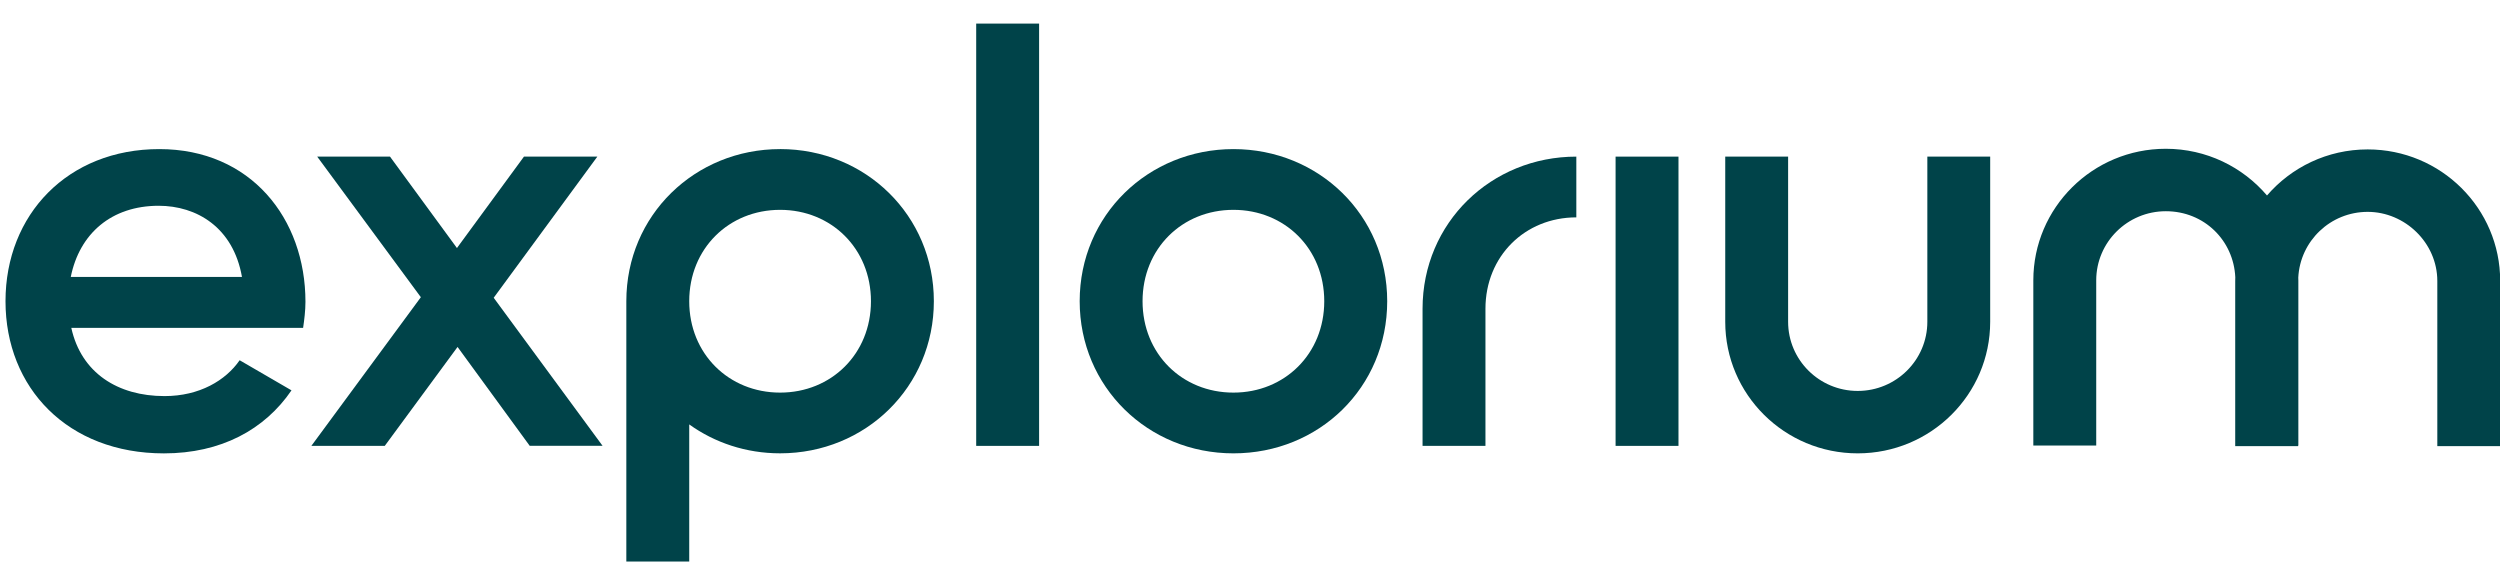
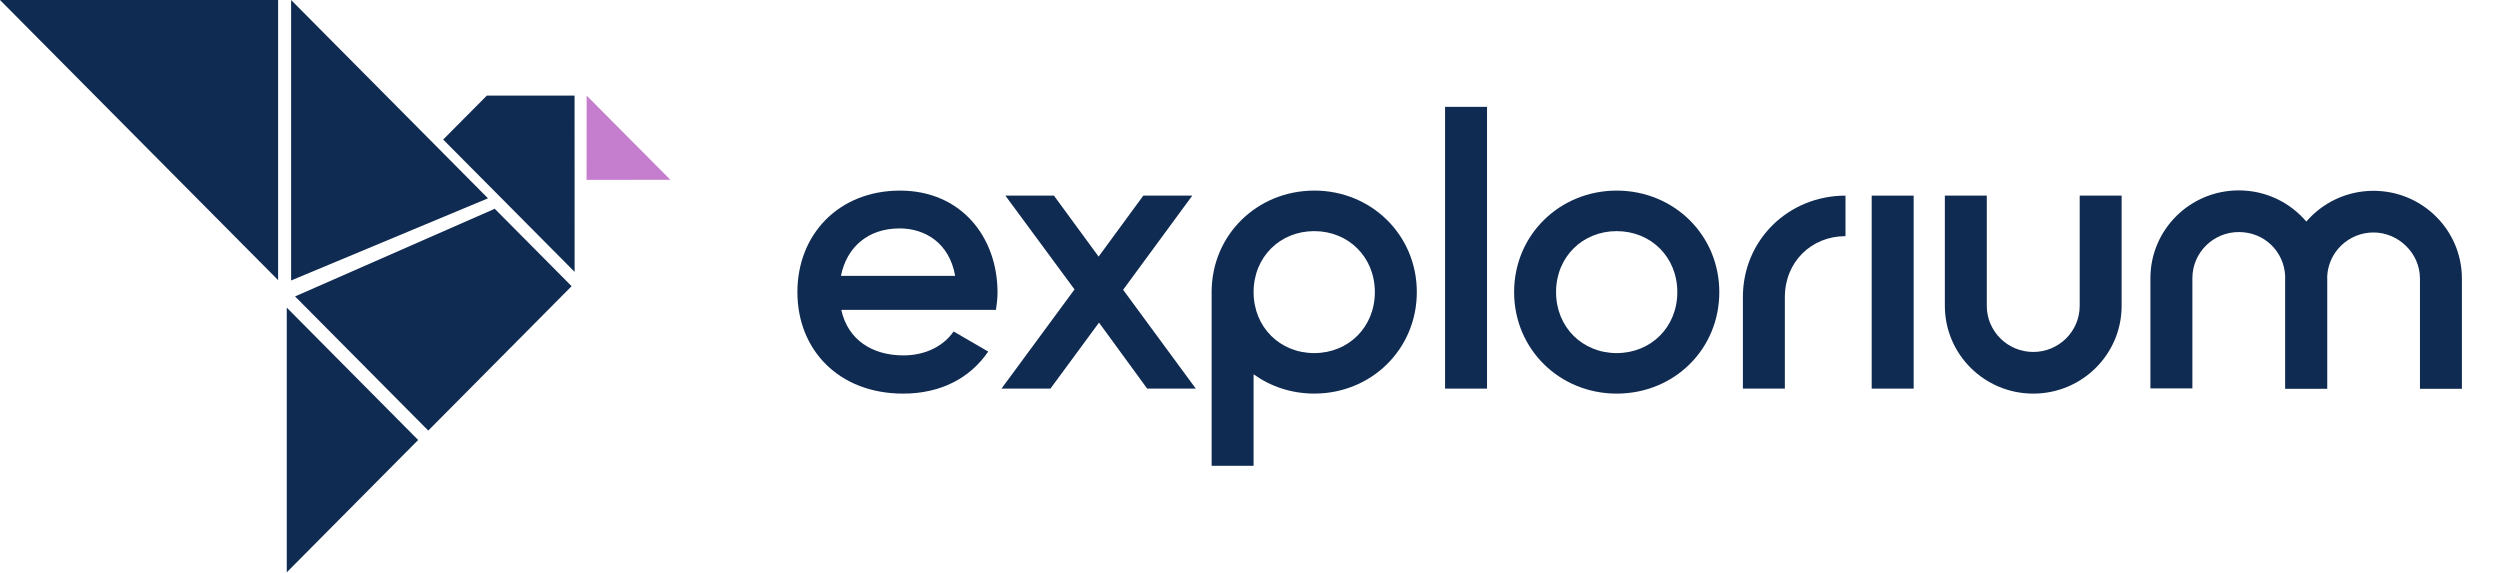
- <svg xmlns="http://www.w3.org/2000/svg" width="94" height="22" viewBox="0 0 94 22" fill="none">
-   <path d="M6.186 14.893C7.5 14.893 8.485 14.306 9.011 13.545L10.96 14.677C9.952 16.155 8.309 17.047 6.164 17.047C2.55 17.047 0.207 14.589 0.207 11.326C0.207 8.064 2.55 5.606 5.989 5.606C9.428 5.606 11.485 8.216 11.485 11.349C11.485 11.675 11.442 12.023 11.397 12.327H2.681C3.053 14.024 4.433 14.893 6.184 14.893H6.186ZM9.098 10.413C8.769 8.543 7.389 7.737 5.966 7.737C4.193 7.737 2.989 8.781 2.661 10.413H9.098Z" fill="#004349" />
-   <path d="M19.919 16.765L17.204 13.045L14.467 16.765H11.707L15.824 11.175L11.927 5.889H14.664L17.181 9.326L19.701 5.889H22.46L18.563 11.196L22.657 16.763H19.92L19.919 16.765Z" fill="#004349" />
-   <path d="M36.705 0.887H39.07V16.765H36.705V0.887Z" fill="#004349" />
-   <path d="M40.596 11.326C40.596 8.086 43.179 5.606 46.377 5.606C49.576 5.606 52.159 8.086 52.159 11.326C52.159 14.567 49.597 17.046 46.377 17.046C43.158 17.046 40.596 14.544 40.596 11.326ZM49.792 11.326C49.792 9.346 48.304 7.89 46.376 7.89C44.448 7.89 42.96 9.348 42.96 11.326C42.96 13.305 44.448 14.762 46.376 14.762C48.304 14.762 49.792 13.305 49.792 11.326Z" fill="#004349" />
-   <path d="M53.488 11.61V16.765H55.853V11.61C55.853 9.63 57.342 8.173 59.27 8.173V5.889C56.073 5.889 53.488 8.369 53.488 11.61Z" fill="#004349" />
-   <path d="M60.746 5.889H63.111V16.765H60.746V5.889Z" fill="#004349" />
-   <path d="M29.332 5.606C26.135 5.606 23.55 8.086 23.55 11.326V21.113H25.915V15.958C26.872 16.645 28.052 17.045 29.332 17.045C32.551 17.045 35.113 14.543 35.113 11.325C35.113 8.107 32.551 5.605 29.332 5.605V5.606ZM29.332 14.762C27.404 14.762 25.915 13.305 25.915 11.326C25.915 9.348 27.404 7.89 29.332 7.89C31.259 7.89 32.748 9.348 32.748 11.326C32.748 13.305 31.259 14.762 29.332 14.762Z" fill="#004349" />
-   <path d="M72.468 5.889V12.099C72.468 13.535 71.296 14.699 69.85 14.699C68.405 14.699 67.233 13.535 67.233 12.099V5.889H64.869V12.099C64.869 14.832 67.1 17.046 69.85 17.046C72.602 17.046 74.831 14.831 74.831 12.099V5.889H72.466H72.468Z" fill="#004349" />
-   <path d="M89.024 5.618C87.508 5.618 86.153 6.291 85.239 7.35C84.325 6.277 82.96 5.594 81.434 5.594C78.682 5.594 76.453 7.81 76.453 10.542V16.751H78.818V10.542C78.818 9.106 79.99 7.942 81.436 7.942C82.881 7.942 83.984 9.044 84.047 10.425C84.047 10.471 84.044 10.518 84.044 10.566V16.775H86.409V16.753H86.418V10.543C86.418 10.509 86.417 10.474 86.415 10.44C86.483 9.063 87.623 7.966 89.025 7.966C90.427 7.966 91.643 9.13 91.643 10.566V16.775H94.007V10.566C94.007 7.832 91.776 5.618 89.025 5.618H89.024Z" fill="#004349" />
+ <svg xmlns="http://www.w3.org/2000/svg" viewBox="0 0 358 82" fill="none">
+   <g transform="scale(1.00353)">
+     <g id="Group 30102">
+       <path id="Vector" d="M0 0L39.685 39.972V0H0Z" fill="#102B51" />
+       <path id="Vector_2" d="M83.712 13.64L83.7 25.668L95.662 25.656L83.712 13.64Z" fill="#C57ECE" />
+       <path id="Vector_3" d="M41.54 40.021V4.39453e-05L69.633 28.298L41.54 40.021Z" fill="#102B51" />
+       <path id="Vector_4" d="M40.92 43.895V81.669L59.669 62.785L40.92 43.895Z" fill="#102B51" />
+       <path id="Vector_5" d="M70.574 29.766L70.574 29.766L81.566 40.838L61.112 61.442L42.104 42.297L70.5 29.835L70.574 29.766Z" fill="#102B51" />
+       <path id="Vector_6" d="M69.471 13.64L63.24 19.912L81.996 38.795L81.989 13.64H69.471Z" fill="#102B51" />
+     </g>
+   </g>
+   <g transform="translate(108 -14.292) scale(0.738509)">
+     <g id="600x200 Logo - white">
+       <g id="Vector">
+         <path d="M28.95 88.266C33.471 88.266 36.862 86.245 38.671 83.627L45.376 87.521C41.908 92.609 36.256 95.676 28.873 95.676C16.439 95.676 8.378 87.22 8.378 75.993C8.378 64.766 16.439 56.311 28.272 56.311C40.104 56.311 47.184 65.292 47.184 76.07C47.184 77.192 47.035 78.392 46.881 79.438H16.891C18.171 85.276 22.918 88.266 28.945 88.266H28.95ZM38.969 72.85C37.839 66.415 33.091 63.644 28.195 63.644C22.091 63.644 17.95 67.236 16.82 72.85H38.969Z" fill="#102B51" />
+         <path d="M76.203 94.706L66.862 81.907L57.444 94.706H47.949L62.114 75.472L48.705 57.285H58.122L66.785 69.109L75.453 57.285H84.947L71.537 75.544L85.626 94.701H76.208L76.203 94.706Z" fill="#102B51" />
+         <path d="M133.963 40.072H142.101V94.706H133.963V40.072Z" fill="#102B51" />
+         <path d="M147.352 75.993C147.352 64.843 156.241 56.31 167.246 56.31C178.252 56.31 187.14 64.843 187.14 75.993C187.14 87.143 178.324 95.676 167.246 95.676C156.169 95.676 147.352 87.067 147.352 75.993ZM178.997 75.993C178.997 69.18 173.874 64.169 167.241 64.169C160.608 64.169 155.486 69.186 155.486 75.993C155.486 82.8 160.608 87.817 167.241 87.817C173.874 87.817 178.997 82.8 178.997 75.993Z" fill="#102B51" />
+         <path d="M191.713 76.968V94.706H199.851V76.968C199.851 70.155 204.974 65.144 211.607 65.144V57.285C200.607 57.285 191.713 65.817 191.713 76.968Z" fill="#102B51" />
+         <path d="M216.688 57.285H224.827V94.706H216.688V57.285Z" fill="#102B51" />
+         <path d="M108.592 56.31C97.592 56.31 88.699 64.843 88.699 75.993V109.668H96.837V91.93C100.13 94.293 104.189 95.671 108.592 95.671C119.67 95.671 128.486 87.062 128.486 75.988C128.486 64.914 119.67 56.305 108.592 56.305V56.31ZM108.592 87.817C101.959 87.817 96.837 82.8 96.837 75.993C96.837 69.186 101.959 64.169 108.592 64.169C115.225 64.169 120.348 69.186 120.348 75.993C120.348 82.8 115.225 87.817 108.592 87.817Z" fill="#102B51" />
+         <path d="M257.021 57.285V78.652C257.021 83.591 252.987 87.597 248.014 87.597C243.04 87.597 239.007 83.591 239.007 78.652V57.285H230.874V78.652C230.874 88.057 238.55 95.676 248.014 95.676C257.483 95.676 265.154 88.052 265.154 78.652V57.285H257.015H257.021Z" fill="#102B51" />
+         <path d="M313.989 56.351C308.774 56.351 304.109 58.668 300.965 62.312C297.82 58.617 293.124 56.27 287.873 56.27C278.404 56.27 270.733 63.894 270.733 73.294V94.66H278.872V73.294C278.872 68.354 282.905 64.348 287.878 64.348C292.852 64.348 296.649 68.14 296.865 72.891C296.865 73.049 296.854 73.212 296.854 73.375V94.742H304.993V94.665H305.024V73.299C305.024 73.181 305.018 73.059 305.013 72.942C305.245 68.206 309.17 64.43 313.994 64.43C318.819 64.43 323.001 68.436 323.001 73.375V94.742H331.134V73.375C331.134 63.97 323.458 56.351 313.994 56.351H313.989Z" fill="#102B51" />
+       </g>
+     </g>
+   </g>
</svg>
